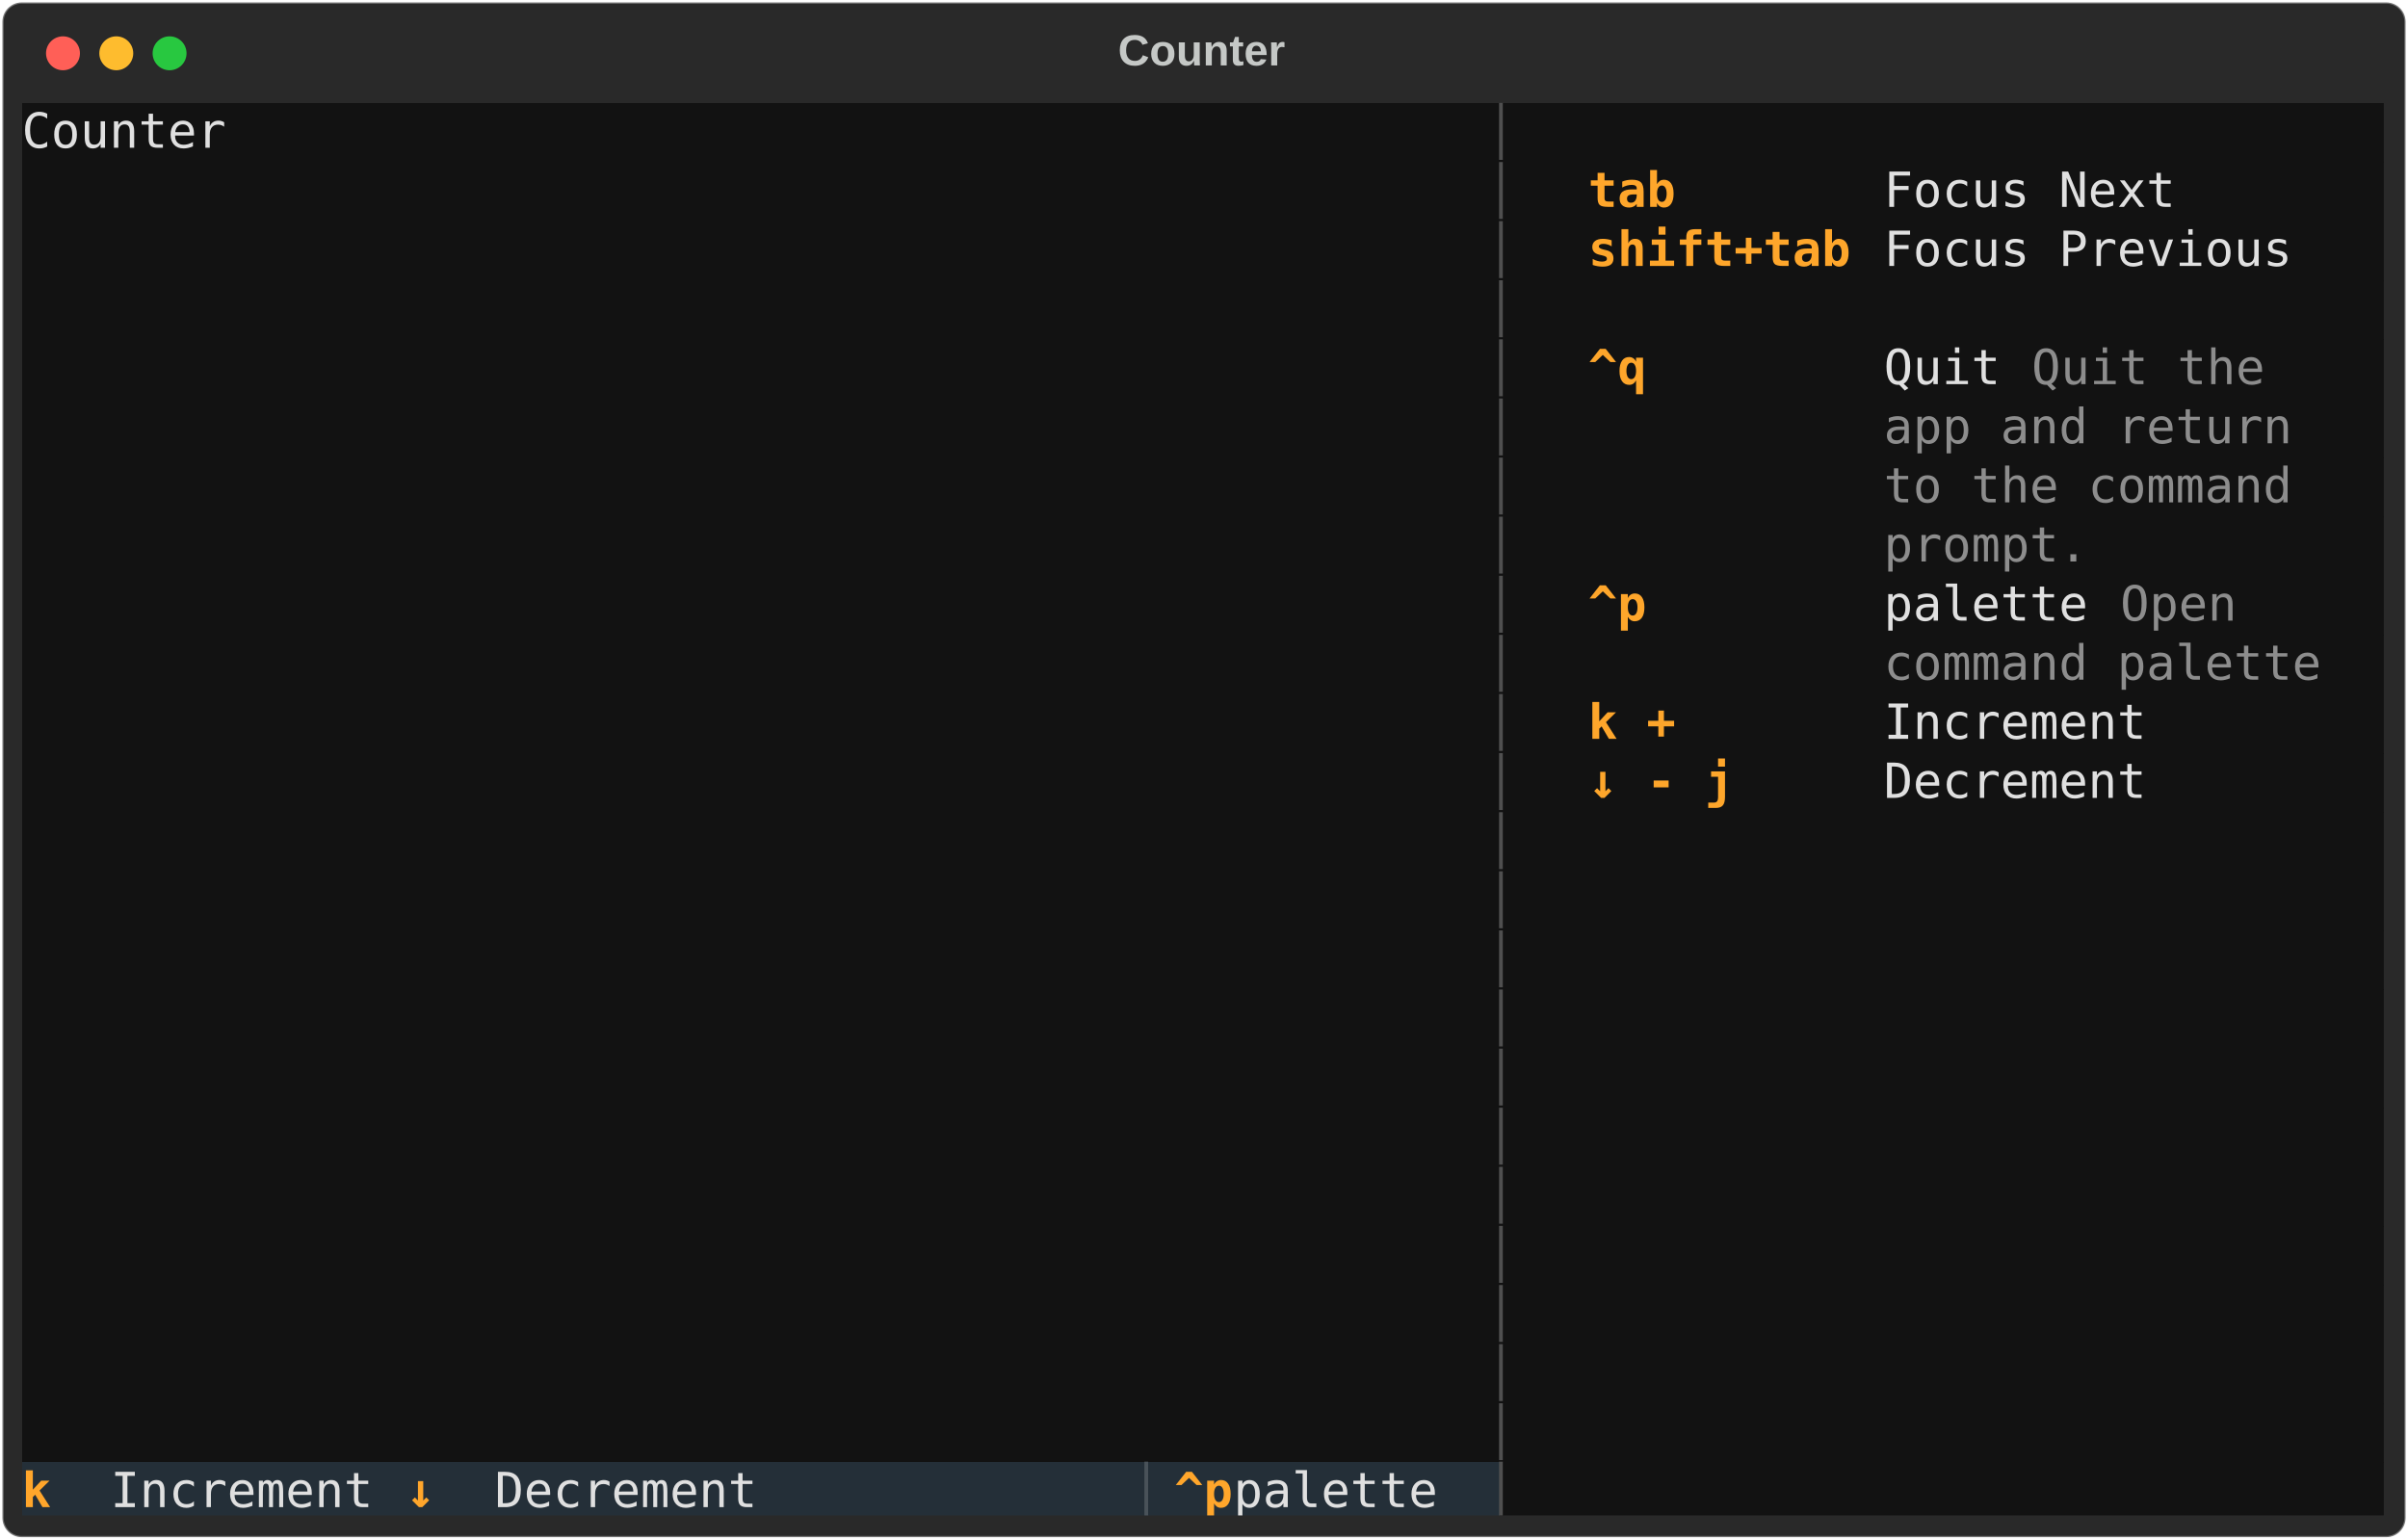
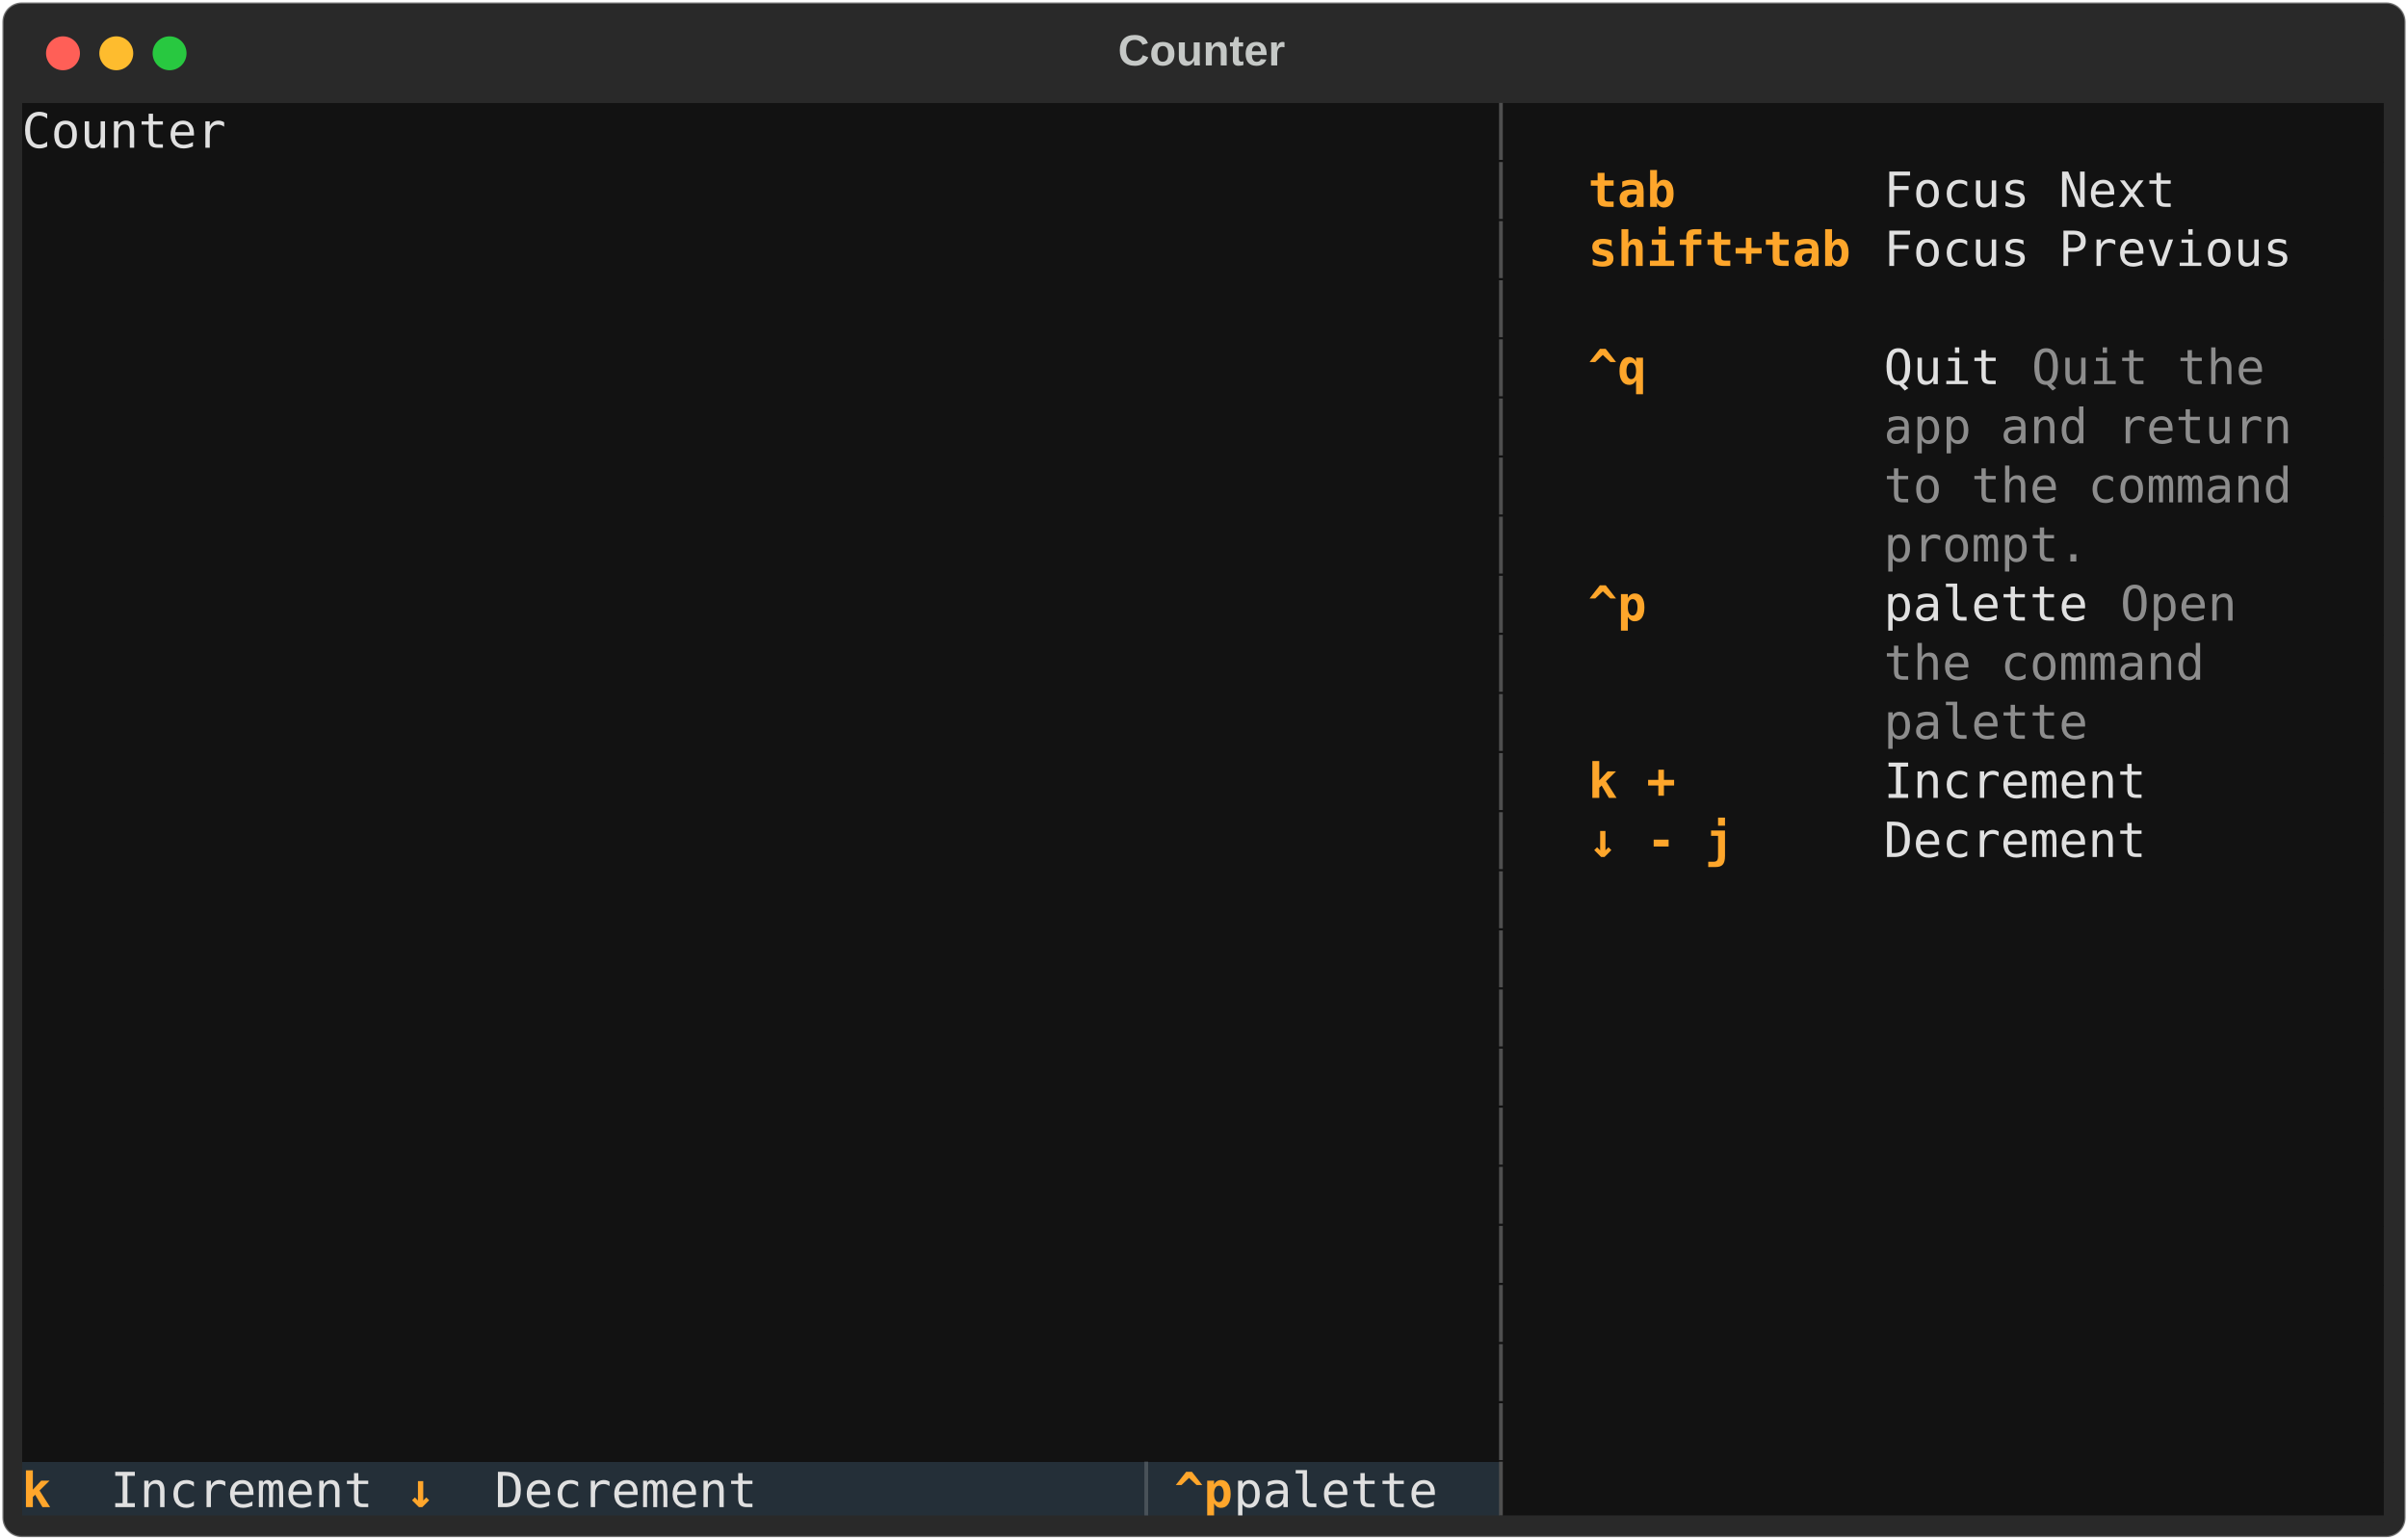
<svg xmlns="http://www.w3.org/2000/svg" class="rich-terminal" viewBox="0 0 994 635.6">
  <style>

    @font-face {
        font-family: "Fira Code";
        src: local("FiraCode-Regular"),
                url("https://cdnjs.cloudflare.com/ajax/libs/firacode/6.2.0/woff2/FiraCode-Regular.woff2") format("woff2"),
                url("https://cdnjs.cloudflare.com/ajax/libs/firacode/6.2.0/woff/FiraCode-Regular.woff") format("woff");
        font-style: normal;
        font-weight: 400;
    }
    @font-face {
        font-family: "Fira Code";
        src: local("FiraCode-Bold"),
                url("https://cdnjs.cloudflare.com/ajax/libs/firacode/6.2.0/woff2/FiraCode-Bold.woff2") format("woff2"),
                url("https://cdnjs.cloudflare.com/ajax/libs/firacode/6.2.0/woff/FiraCode-Bold.woff") format("woff");
        font-style: bold;
        font-weight: 700;
    }

-     .terminal-3686474457-matrix {
+     .terminal-3208694071-matrix {
        font-family: Fira Code, monospace;
        font-size: 20px;
        line-height: 24.4px;
        font-variant-east-asian: full-width;
    }

-     .terminal-3686474457-title {
+     .terminal-3208694071-title {
        font-size: 18px;
        font-weight: bold;
        font-family: arial;
    }

-     .terminal-3686474457-r1 { fill: #e0e0e0 }
- .terminal-3686474457-r2 { fill: #4f4f4f }
- .terminal-3686474457-r3 { fill: #c5c8c6 }
- .terminal-3686474457-r4 { fill: #121212 }
- .terminal-3686474457-r5 { fill: #fea62b;font-weight: bold }
- .terminal-3686474457-r6 { fill: #8d8d8d }
- .terminal-3686474457-r7 { fill: #ffa62b;font-weight: bold }
- .terminal-3686474457-r8 { fill: #495259 }
+     .terminal-3208694071-r1 { fill: #e0e0e0 }
+ .terminal-3208694071-r2 { fill: #4f4f4f }
+ .terminal-3208694071-r3 { fill: #c5c8c6 }
+ .terminal-3208694071-r4 { fill: #121212 }
+ .terminal-3208694071-r5 { fill: #fea62b;font-weight: bold }
+ .terminal-3208694071-r6 { fill: #8d8d8d }
+ .terminal-3208694071-r7 { fill: #ffa62b;font-weight: bold }
+ .terminal-3208694071-r8 { fill: #495259 }
    </style>
  <defs>
-     <clipPath id="terminal-3686474457-clip-terminal">
+     <clipPath id="terminal-3208694071-clip-terminal">
      <rect x="0" y="0" width="975.0" height="584.6" />
    </clipPath>
-     <clipPath id="terminal-3686474457-line-0">
+     <clipPath id="terminal-3208694071-line-0">
      <rect x="0" y="1.5" width="976" height="24.65" />
    </clipPath>
-     <clipPath id="terminal-3686474457-line-1">
+     <clipPath id="terminal-3208694071-line-1">
      <rect x="0" y="25.9" width="976" height="24.65" />
    </clipPath>
-     <clipPath id="terminal-3686474457-line-2">
+     <clipPath id="terminal-3208694071-line-2">
      <rect x="0" y="50.3" width="976" height="24.65" />
    </clipPath>
-     <clipPath id="terminal-3686474457-line-3">
+     <clipPath id="terminal-3208694071-line-3">
      <rect x="0" y="74.7" width="976" height="24.65" />
    </clipPath>
-     <clipPath id="terminal-3686474457-line-4">
+     <clipPath id="terminal-3208694071-line-4">
      <rect x="0" y="99.1" width="976" height="24.65" />
    </clipPath>
-     <clipPath id="terminal-3686474457-line-5">
+     <clipPath id="terminal-3208694071-line-5">
      <rect x="0" y="123.5" width="976" height="24.65" />
    </clipPath>
-     <clipPath id="terminal-3686474457-line-6">
+     <clipPath id="terminal-3208694071-line-6">
      <rect x="0" y="147.9" width="976" height="24.65" />
    </clipPath>
-     <clipPath id="terminal-3686474457-line-7">
+     <clipPath id="terminal-3208694071-line-7">
      <rect x="0" y="172.3" width="976" height="24.65" />
    </clipPath>
-     <clipPath id="terminal-3686474457-line-8">
+     <clipPath id="terminal-3208694071-line-8">
      <rect x="0" y="196.7" width="976" height="24.65" />
    </clipPath>
-     <clipPath id="terminal-3686474457-line-9">
+     <clipPath id="terminal-3208694071-line-9">
      <rect x="0" y="221.1" width="976" height="24.65" />
    </clipPath>
-     <clipPath id="terminal-3686474457-line-10">
+     <clipPath id="terminal-3208694071-line-10">
      <rect x="0" y="245.5" width="976" height="24.65" />
    </clipPath>
-     <clipPath id="terminal-3686474457-line-11">
+     <clipPath id="terminal-3208694071-line-11">
      <rect x="0" y="269.9" width="976" height="24.65" />
    </clipPath>
-     <clipPath id="terminal-3686474457-line-12">
+     <clipPath id="terminal-3208694071-line-12">
      <rect x="0" y="294.3" width="976" height="24.65" />
    </clipPath>
-     <clipPath id="terminal-3686474457-line-13">
+     <clipPath id="terminal-3208694071-line-13">
      <rect x="0" y="318.7" width="976" height="24.65" />
    </clipPath>
-     <clipPath id="terminal-3686474457-line-14">
+     <clipPath id="terminal-3208694071-line-14">
      <rect x="0" y="343.1" width="976" height="24.65" />
    </clipPath>
-     <clipPath id="terminal-3686474457-line-15">
+     <clipPath id="terminal-3208694071-line-15">
      <rect x="0" y="367.5" width="976" height="24.65" />
    </clipPath>
-     <clipPath id="terminal-3686474457-line-16">
+     <clipPath id="terminal-3208694071-line-16">
      <rect x="0" y="391.9" width="976" height="24.65" />
    </clipPath>
-     <clipPath id="terminal-3686474457-line-17">
+     <clipPath id="terminal-3208694071-line-17">
      <rect x="0" y="416.3" width="976" height="24.65" />
    </clipPath>
-     <clipPath id="terminal-3686474457-line-18">
+     <clipPath id="terminal-3208694071-line-18">
      <rect x="0" y="440.7" width="976" height="24.65" />
    </clipPath>
-     <clipPath id="terminal-3686474457-line-19">
+     <clipPath id="terminal-3208694071-line-19">
      <rect x="0" y="465.1" width="976" height="24.65" />
    </clipPath>
-     <clipPath id="terminal-3686474457-line-20">
+     <clipPath id="terminal-3208694071-line-20">
      <rect x="0" y="489.5" width="976" height="24.65" />
    </clipPath>
-     <clipPath id="terminal-3686474457-line-21">
+     <clipPath id="terminal-3208694071-line-21">
      <rect x="0" y="513.9" width="976" height="24.65" />
    </clipPath>
-     <clipPath id="terminal-3686474457-line-22">
+     <clipPath id="terminal-3208694071-line-22">
      <rect x="0" y="538.3" width="976" height="24.65" />
    </clipPath>
  </defs>
  <rect fill="#292929" stroke="rgba(255,255,255,0.35)" stroke-width="1" x="1" y="1" width="992" height="633.6" rx="8" />
-   <text class="terminal-3686474457-title" fill="#c5c8c6" text-anchor="middle" x="496" y="27">Counter</text>
+   <text class="terminal-3208694071-title" fill="#c5c8c6" text-anchor="middle" x="496" y="27">Counter</text>
  <g transform="translate(26,22)">
    <circle cx="0" cy="0" r="7" fill="#ff5f57" />
    <circle cx="22" cy="0" r="7" fill="#febc2e" />
    <circle cx="44" cy="0" r="7" fill="#28c840" />
  </g>
-   <g transform="translate(9, 41)" clip-path="url(#terminal-3686474457-clip-terminal)">
+   <g transform="translate(9, 41)" clip-path="url(#terminal-3208694071-clip-terminal)">
    <rect fill="#121212" x="0" y="1.5" width="610" height="24.65" shape-rendering="crispEdges" />
    <rect fill="#121212" x="610" y="1.5" width="12.2" height="24.65" shape-rendering="crispEdges" />
    <rect fill="#121212" x="622.2" y="1.5" width="12.2" height="24.65" shape-rendering="crispEdges" />
    <rect fill="#121212" x="634.4" y="1.5" width="329.4" height="24.65" shape-rendering="crispEdges" />
    <rect fill="#121212" x="963.8" y="1.5" width="12.2" height="24.65" shape-rendering="crispEdges" />
    <rect fill="#121212" x="0" y="25.9" width="610" height="24.65" shape-rendering="crispEdges" />
    <rect fill="#121212" x="610" y="25.9" width="12.2" height="24.65" shape-rendering="crispEdges" />
    <rect fill="#121212" x="622.2" y="25.9" width="12.2" height="24.65" shape-rendering="crispEdges" />
    <rect fill="#121212" x="634.4" y="25.9" width="12.2" height="24.65" shape-rendering="crispEdges" />
    <rect fill="#121212" x="646.6" y="25.9" width="109.8" height="24.65" shape-rendering="crispEdges" />
    <rect fill="#121212" x="756.4" y="25.9" width="12.2" height="24.65" shape-rendering="crispEdges" />
    <rect fill="#121212" x="768.6" y="25.9" width="183" height="24.65" shape-rendering="crispEdges" />
    <rect fill="#121212" x="951.6" y="25.9" width="12.2" height="24.65" shape-rendering="crispEdges" />
    <rect fill="#121212" x="963.8" y="25.9" width="12.2" height="24.65" shape-rendering="crispEdges" />
    <rect fill="#121212" x="0" y="50.3" width="610" height="24.65" shape-rendering="crispEdges" />
    <rect fill="#121212" x="610" y="50.3" width="12.2" height="24.65" shape-rendering="crispEdges" />
    <rect fill="#121212" x="622.2" y="50.3" width="12.2" height="24.65" shape-rendering="crispEdges" />
    <rect fill="#121212" x="634.4" y="50.3" width="12.2" height="24.65" shape-rendering="crispEdges" />
    <rect fill="#121212" x="646.6" y="50.3" width="109.8" height="24.65" shape-rendering="crispEdges" />
    <rect fill="#121212" x="756.4" y="50.3" width="12.2" height="24.65" shape-rendering="crispEdges" />
    <rect fill="#121212" x="768.6" y="50.3" width="183" height="24.65" shape-rendering="crispEdges" />
    <rect fill="#121212" x="951.6" y="50.3" width="12.2" height="24.65" shape-rendering="crispEdges" />
    <rect fill="#121212" x="963.8" y="50.3" width="12.2" height="24.65" shape-rendering="crispEdges" />
    <rect fill="#121212" x="0" y="74.7" width="610" height="24.65" shape-rendering="crispEdges" />
    <rect fill="#121212" x="610" y="74.7" width="12.2" height="24.65" shape-rendering="crispEdges" />
    <rect fill="#121212" x="622.2" y="74.7" width="12.2" height="24.65" shape-rendering="crispEdges" />
    <rect fill="#121212" x="634.4" y="74.7" width="329.4" height="24.65" shape-rendering="crispEdges" />
    <rect fill="#121212" x="963.8" y="74.7" width="12.2" height="24.65" shape-rendering="crispEdges" />
    <rect fill="#121212" x="0" y="99.1" width="610" height="24.65" shape-rendering="crispEdges" />
    <rect fill="#121212" x="610" y="99.1" width="12.2" height="24.65" shape-rendering="crispEdges" />
    <rect fill="#121212" x="622.2" y="99.1" width="12.2" height="24.65" shape-rendering="crispEdges" />
    <rect fill="#121212" x="634.4" y="99.1" width="12.2" height="24.65" shape-rendering="crispEdges" />
    <rect fill="#121212" x="646.6" y="99.1" width="109.8" height="24.65" shape-rendering="crispEdges" />
    <rect fill="#121212" x="756.4" y="99.1" width="12.2" height="24.65" shape-rendering="crispEdges" />
    <rect fill="#121212" x="768.6" y="99.1" width="61" height="24.65" shape-rendering="crispEdges" />
    <rect fill="#121212" x="829.6" y="99.1" width="109.8" height="24.65" shape-rendering="crispEdges" />
    <rect fill="#121212" x="939.4" y="99.1" width="12.2" height="24.65" shape-rendering="crispEdges" />
    <rect fill="#121212" x="951.6" y="99.1" width="12.2" height="24.65" shape-rendering="crispEdges" />
    <rect fill="#121212" x="963.8" y="99.1" width="12.2" height="24.65" shape-rendering="crispEdges" />
    <rect fill="#121212" x="0" y="123.5" width="610" height="24.65" shape-rendering="crispEdges" />
    <rect fill="#121212" x="610" y="123.5" width="12.2" height="24.65" shape-rendering="crispEdges" />
    <rect fill="#121212" x="622.2" y="123.5" width="12.2" height="24.65" shape-rendering="crispEdges" />
    <rect fill="#121212" x="634.4" y="123.5" width="12.2" height="24.65" shape-rendering="crispEdges" />
    <rect fill="#121212" x="646.6" y="123.5" width="109.8" height="24.65" shape-rendering="crispEdges" />
    <rect fill="#121212" x="756.4" y="123.5" width="12.2" height="24.65" shape-rendering="crispEdges" />
    <rect fill="#121212" x="768.6" y="123.5" width="183" height="24.65" shape-rendering="crispEdges" />
    <rect fill="#121212" x="951.6" y="123.5" width="12.2" height="24.65" shape-rendering="crispEdges" />
    <rect fill="#121212" x="963.8" y="123.5" width="12.2" height="24.65" shape-rendering="crispEdges" />
    <rect fill="#121212" x="0" y="147.9" width="610" height="24.65" shape-rendering="crispEdges" />
    <rect fill="#121212" x="610" y="147.9" width="12.2" height="24.65" shape-rendering="crispEdges" />
    <rect fill="#121212" x="622.2" y="147.9" width="12.2" height="24.65" shape-rendering="crispEdges" />
    <rect fill="#121212" x="634.4" y="147.9" width="12.2" height="24.65" shape-rendering="crispEdges" />
    <rect fill="#121212" x="646.6" y="147.9" width="109.8" height="24.65" shape-rendering="crispEdges" />
    <rect fill="#121212" x="756.4" y="147.9" width="12.2" height="24.65" shape-rendering="crispEdges" />
    <rect fill="#121212" x="768.6" y="147.9" width="183" height="24.65" shape-rendering="crispEdges" />
    <rect fill="#121212" x="951.6" y="147.9" width="12.2" height="24.65" shape-rendering="crispEdges" />
    <rect fill="#121212" x="963.8" y="147.9" width="12.2" height="24.65" shape-rendering="crispEdges" />
    <rect fill="#121212" x="0" y="172.3" width="610" height="24.65" shape-rendering="crispEdges" />
    <rect fill="#121212" x="610" y="172.3" width="12.2" height="24.65" shape-rendering="crispEdges" />
    <rect fill="#121212" x="622.2" y="172.3" width="12.2" height="24.65" shape-rendering="crispEdges" />
    <rect fill="#121212" x="634.4" y="172.3" width="12.2" height="24.65" shape-rendering="crispEdges" />
    <rect fill="#121212" x="646.6" y="172.3" width="109.8" height="24.65" shape-rendering="crispEdges" />
    <rect fill="#121212" x="756.4" y="172.3" width="12.2" height="24.65" shape-rendering="crispEdges" />
    <rect fill="#121212" x="768.6" y="172.3" width="85.4" height="24.65" shape-rendering="crispEdges" />
    <rect fill="#121212" x="854" y="172.3" width="97.6" height="24.65" shape-rendering="crispEdges" />
    <rect fill="#121212" x="951.6" y="172.3" width="12.2" height="24.65" shape-rendering="crispEdges" />
    <rect fill="#121212" x="963.8" y="172.3" width="12.2" height="24.65" shape-rendering="crispEdges" />
    <rect fill="#121212" x="0" y="196.7" width="610" height="24.65" shape-rendering="crispEdges" />
    <rect fill="#121212" x="610" y="196.7" width="12.2" height="24.65" shape-rendering="crispEdges" />
    <rect fill="#121212" x="622.2" y="196.7" width="12.2" height="24.65" shape-rendering="crispEdges" />
    <rect fill="#121212" x="634.4" y="196.7" width="12.2" height="24.65" shape-rendering="crispEdges" />
    <rect fill="#121212" x="646.6" y="196.7" width="109.8" height="24.65" shape-rendering="crispEdges" />
    <rect fill="#121212" x="756.4" y="196.7" width="12.2" height="24.65" shape-rendering="crispEdges" />
    <rect fill="#121212" x="768.6" y="196.7" width="97.6" height="24.65" shape-rendering="crispEdges" />
    <rect fill="#121212" x="866.2" y="196.7" width="61" height="24.65" shape-rendering="crispEdges" />
    <rect fill="#121212" x="927.2" y="196.7" width="24.4" height="24.65" shape-rendering="crispEdges" />
    <rect fill="#121212" x="951.6" y="196.7" width="12.2" height="24.65" shape-rendering="crispEdges" />
    <rect fill="#121212" x="963.8" y="196.7" width="12.2" height="24.65" shape-rendering="crispEdges" />
    <rect fill="#121212" x="0" y="221.1" width="610" height="24.65" shape-rendering="crispEdges" />
    <rect fill="#121212" x="610" y="221.1" width="12.2" height="24.65" shape-rendering="crispEdges" />
    <rect fill="#121212" x="622.2" y="221.1" width="12.2" height="24.65" shape-rendering="crispEdges" />
    <rect fill="#121212" x="634.4" y="221.1" width="12.2" height="24.65" shape-rendering="crispEdges" />
    <rect fill="#121212" x="646.6" y="221.1" width="109.8" height="24.65" shape-rendering="crispEdges" />
    <rect fill="#121212" x="756.4" y="221.1" width="12.2" height="24.65" shape-rendering="crispEdges" />
-     <rect fill="#121212" x="768.6" y="221.1" width="183" height="24.65" shape-rendering="crispEdges" />
+     <rect fill="#121212" x="768.6" y="221.1" width="146.4" height="24.65" shape-rendering="crispEdges" />
+     <rect fill="#121212" x="915" y="221.1" width="36.6" height="24.65" shape-rendering="crispEdges" />
    <rect fill="#121212" x="951.6" y="221.1" width="12.2" height="24.65" shape-rendering="crispEdges" />
    <rect fill="#121212" x="963.8" y="221.1" width="12.2" height="24.65" shape-rendering="crispEdges" />
    <rect fill="#121212" x="0" y="245.5" width="610" height="24.65" shape-rendering="crispEdges" />
    <rect fill="#121212" x="610" y="245.5" width="12.2" height="24.65" shape-rendering="crispEdges" />
    <rect fill="#121212" x="622.2" y="245.5" width="12.2" height="24.65" shape-rendering="crispEdges" />
    <rect fill="#121212" x="634.4" y="245.5" width="12.2" height="24.65" shape-rendering="crispEdges" />
    <rect fill="#121212" x="646.6" y="245.5" width="109.8" height="24.65" shape-rendering="crispEdges" />
    <rect fill="#121212" x="756.4" y="245.5" width="12.2" height="24.65" shape-rendering="crispEdges" />
-     <rect fill="#121212" x="768.6" y="245.5" width="183" height="24.65" shape-rendering="crispEdges" />
+     <rect fill="#121212" x="768.6" y="245.5" width="85.4" height="24.65" shape-rendering="crispEdges" />
+     <rect fill="#121212" x="854" y="245.5" width="97.6" height="24.65" shape-rendering="crispEdges" />
    <rect fill="#121212" x="951.6" y="245.5" width="12.2" height="24.65" shape-rendering="crispEdges" />
    <rect fill="#121212" x="963.8" y="245.5" width="12.2" height="24.65" shape-rendering="crispEdges" />
    <rect fill="#121212" x="0" y="269.9" width="610" height="24.65" shape-rendering="crispEdges" />
    <rect fill="#121212" x="610" y="269.9" width="12.2" height="24.65" shape-rendering="crispEdges" />
    <rect fill="#121212" x="622.2" y="269.9" width="12.2" height="24.65" shape-rendering="crispEdges" />
    <rect fill="#121212" x="634.4" y="269.9" width="12.2" height="24.65" shape-rendering="crispEdges" />
    <rect fill="#121212" x="646.6" y="269.9" width="109.8" height="24.65" shape-rendering="crispEdges" />
    <rect fill="#121212" x="756.4" y="269.9" width="12.2" height="24.65" shape-rendering="crispEdges" />
    <rect fill="#121212" x="768.6" y="269.9" width="183" height="24.65" shape-rendering="crispEdges" />
    <rect fill="#121212" x="951.6" y="269.9" width="12.2" height="24.65" shape-rendering="crispEdges" />
    <rect fill="#121212" x="963.8" y="269.9" width="12.2" height="24.65" shape-rendering="crispEdges" />
    <rect fill="#121212" x="0" y="294.3" width="610" height="24.65" shape-rendering="crispEdges" />
    <rect fill="#121212" x="610" y="294.3" width="12.2" height="24.65" shape-rendering="crispEdges" />
    <rect fill="#121212" x="622.2" y="294.3" width="12.2" height="24.65" shape-rendering="crispEdges" />
-     <rect fill="#121212" x="634.4" y="294.3" width="329.4" height="24.65" shape-rendering="crispEdges" />
+     <rect fill="#121212" x="634.4" y="294.3" width="12.2" height="24.65" shape-rendering="crispEdges" />
+     <rect fill="#121212" x="646.6" y="294.3" width="109.8" height="24.65" shape-rendering="crispEdges" />
+     <rect fill="#121212" x="756.4" y="294.3" width="12.2" height="24.65" shape-rendering="crispEdges" />
+     <rect fill="#121212" x="768.6" y="294.3" width="183" height="24.65" shape-rendering="crispEdges" />
+     <rect fill="#121212" x="951.6" y="294.3" width="12.2" height="24.65" shape-rendering="crispEdges" />
    <rect fill="#121212" x="963.8" y="294.3" width="12.2" height="24.65" shape-rendering="crispEdges" />
    <rect fill="#121212" x="0" y="318.7" width="610" height="24.65" shape-rendering="crispEdges" />
    <rect fill="#121212" x="610" y="318.7" width="12.2" height="24.65" shape-rendering="crispEdges" />
    <rect fill="#121212" x="622.2" y="318.7" width="12.2" height="24.65" shape-rendering="crispEdges" />
    <rect fill="#121212" x="634.4" y="318.7" width="329.4" height="24.65" shape-rendering="crispEdges" />
    <rect fill="#121212" x="963.8" y="318.7" width="12.2" height="24.65" shape-rendering="crispEdges" />
    <rect fill="#121212" x="0" y="343.1" width="610" height="24.65" shape-rendering="crispEdges" />
    <rect fill="#121212" x="610" y="343.1" width="12.2" height="24.65" shape-rendering="crispEdges" />
    <rect fill="#121212" x="622.2" y="343.1" width="12.2" height="24.65" shape-rendering="crispEdges" />
    <rect fill="#121212" x="634.4" y="343.1" width="329.4" height="24.65" shape-rendering="crispEdges" />
    <rect fill="#121212" x="963.8" y="343.1" width="12.2" height="24.65" shape-rendering="crispEdges" />
    <rect fill="#121212" x="0" y="367.5" width="610" height="24.65" shape-rendering="crispEdges" />
    <rect fill="#121212" x="610" y="367.5" width="12.2" height="24.65" shape-rendering="crispEdges" />
    <rect fill="#121212" x="622.2" y="367.5" width="12.2" height="24.65" shape-rendering="crispEdges" />
    <rect fill="#121212" x="634.4" y="367.5" width="329.4" height="24.65" shape-rendering="crispEdges" />
    <rect fill="#121212" x="963.8" y="367.5" width="12.2" height="24.65" shape-rendering="crispEdges" />
    <rect fill="#121212" x="0" y="391.9" width="610" height="24.65" shape-rendering="crispEdges" />
    <rect fill="#121212" x="610" y="391.9" width="12.2" height="24.65" shape-rendering="crispEdges" />
    <rect fill="#121212" x="622.2" y="391.9" width="12.2" height="24.65" shape-rendering="crispEdges" />
    <rect fill="#121212" x="634.4" y="391.9" width="329.4" height="24.65" shape-rendering="crispEdges" />
    <rect fill="#121212" x="963.8" y="391.9" width="12.2" height="24.65" shape-rendering="crispEdges" />
    <rect fill="#121212" x="0" y="416.3" width="610" height="24.65" shape-rendering="crispEdges" />
    <rect fill="#121212" x="610" y="416.3" width="12.2" height="24.65" shape-rendering="crispEdges" />
    <rect fill="#121212" x="622.2" y="416.3" width="12.2" height="24.65" shape-rendering="crispEdges" />
    <rect fill="#121212" x="634.4" y="416.3" width="329.4" height="24.65" shape-rendering="crispEdges" />
    <rect fill="#121212" x="963.8" y="416.3" width="12.2" height="24.65" shape-rendering="crispEdges" />
    <rect fill="#121212" x="0" y="440.7" width="610" height="24.65" shape-rendering="crispEdges" />
    <rect fill="#121212" x="610" y="440.7" width="12.2" height="24.65" shape-rendering="crispEdges" />
    <rect fill="#121212" x="622.2" y="440.7" width="12.2" height="24.65" shape-rendering="crispEdges" />
    <rect fill="#121212" x="634.4" y="440.7" width="329.4" height="24.65" shape-rendering="crispEdges" />
    <rect fill="#121212" x="963.8" y="440.7" width="12.2" height="24.65" shape-rendering="crispEdges" />
    <rect fill="#121212" x="0" y="465.1" width="610" height="24.65" shape-rendering="crispEdges" />
    <rect fill="#121212" x="610" y="465.1" width="12.2" height="24.65" shape-rendering="crispEdges" />
    <rect fill="#121212" x="622.2" y="465.1" width="12.2" height="24.65" shape-rendering="crispEdges" />
    <rect fill="#121212" x="634.4" y="465.1" width="329.4" height="24.65" shape-rendering="crispEdges" />
    <rect fill="#121212" x="963.8" y="465.1" width="12.2" height="24.65" shape-rendering="crispEdges" />
    <rect fill="#121212" x="0" y="489.5" width="610" height="24.65" shape-rendering="crispEdges" />
    <rect fill="#121212" x="610" y="489.5" width="12.2" height="24.65" shape-rendering="crispEdges" />
    <rect fill="#121212" x="622.2" y="489.5" width="12.2" height="24.65" shape-rendering="crispEdges" />
    <rect fill="#121212" x="634.4" y="489.5" width="329.4" height="24.65" shape-rendering="crispEdges" />
    <rect fill="#121212" x="963.8" y="489.5" width="12.2" height="24.65" shape-rendering="crispEdges" />
    <rect fill="#121212" x="0" y="513.9" width="610" height="24.65" shape-rendering="crispEdges" />
    <rect fill="#121212" x="610" y="513.9" width="12.2" height="24.65" shape-rendering="crispEdges" />
    <rect fill="#121212" x="622.2" y="513.9" width="12.2" height="24.65" shape-rendering="crispEdges" />
    <rect fill="#121212" x="634.4" y="513.9" width="329.4" height="24.65" shape-rendering="crispEdges" />
    <rect fill="#121212" x="963.8" y="513.9" width="12.2" height="24.65" shape-rendering="crispEdges" />
    <rect fill="#121212" x="0" y="538.3" width="610" height="24.65" shape-rendering="crispEdges" />
    <rect fill="#121212" x="610" y="538.3" width="12.2" height="24.65" shape-rendering="crispEdges" />
    <rect fill="#121212" x="622.2" y="538.3" width="12.2" height="24.65" shape-rendering="crispEdges" />
    <rect fill="#121212" x="634.4" y="538.3" width="329.4" height="24.65" shape-rendering="crispEdges" />
    <rect fill="#121212" x="963.8" y="538.3" width="12.2" height="24.65" shape-rendering="crispEdges" />
    <rect fill="#242f38" x="0" y="562.7" width="36.6" height="24.65" shape-rendering="crispEdges" />
    <rect fill="#242f38" x="36.6" y="562.7" width="122" height="24.65" shape-rendering="crispEdges" />
    <rect fill="#242f38" x="158.6" y="562.7" width="36.6" height="24.65" shape-rendering="crispEdges" />
    <rect fill="#242f38" x="195.2" y="562.7" width="268.4" height="24.65" shape-rendering="crispEdges" />
    <rect fill="#242f38" x="463.6" y="562.7" width="12.2" height="24.65" shape-rendering="crispEdges" />
    <rect fill="#242f38" x="475.8" y="562.7" width="24.4" height="24.65" shape-rendering="crispEdges" />
    <rect fill="#242f38" x="500.2" y="562.7" width="97.6" height="24.65" shape-rendering="crispEdges" />
    <rect fill="#242f38" x="597.8" y="562.7" width="12.2" height="24.65" shape-rendering="crispEdges" />
    <rect fill="#121212" x="610" y="562.7" width="12.2" height="24.65" shape-rendering="crispEdges" />
    <rect fill="#121212" x="622.2" y="562.7" width="12.2" height="24.65" shape-rendering="crispEdges" />
    <rect fill="#121212" x="634.4" y="562.7" width="329.4" height="24.65" shape-rendering="crispEdges" />
    <rect fill="#121212" x="963.8" y="562.7" width="12.2" height="24.65" shape-rendering="crispEdges" />
-     <g class="terminal-3686474457-matrix">
-       <text class="terminal-3686474457-r1" x="0" y="20" textLength="610" clip-path="url(#terminal-3686474457-line-0)">Counter                                           </text>
-       <text class="terminal-3686474457-r2" x="610" y="20" textLength="12.2" clip-path="url(#terminal-3686474457-line-0)">▏</text>
-       <text class="terminal-3686474457-r3" x="976" y="20" textLength="12.2" clip-path="url(#terminal-3686474457-line-0)">
- </text>
-       <text class="terminal-3686474457-r2" x="610" y="44.4" textLength="12.2" clip-path="url(#terminal-3686474457-line-1)">▏</text>
-       <text class="terminal-3686474457-r5" x="646.6" y="44.4" textLength="109.8" clip-path="url(#terminal-3686474457-line-1)">      tab</text>
-       <text class="terminal-3686474457-r1" x="768.6" y="44.4" textLength="183" clip-path="url(#terminal-3686474457-line-1)">Focus Next     </text>
-       <text class="terminal-3686474457-r3" x="976" y="44.4" textLength="12.2" clip-path="url(#terminal-3686474457-line-1)">
- </text>
-       <text class="terminal-3686474457-r2" x="610" y="68.8" textLength="12.2" clip-path="url(#terminal-3686474457-line-2)">▏</text>
-       <text class="terminal-3686474457-r5" x="646.6" y="68.8" textLength="109.8" clip-path="url(#terminal-3686474457-line-2)">shift+tab</text>
-       <text class="terminal-3686474457-r1" x="768.6" y="68.8" textLength="183" clip-path="url(#terminal-3686474457-line-2)">Focus Previous </text>
-       <text class="terminal-3686474457-r3" x="976" y="68.8" textLength="12.2" clip-path="url(#terminal-3686474457-line-2)">
- </text>
-       <text class="terminal-3686474457-r2" x="610" y="93.2" textLength="12.2" clip-path="url(#terminal-3686474457-line-3)">▏</text>
-       <text class="terminal-3686474457-r3" x="976" y="93.2" textLength="12.2" clip-path="url(#terminal-3686474457-line-3)">
- </text>
-       <text class="terminal-3686474457-r2" x="610" y="117.6" textLength="12.2" clip-path="url(#terminal-3686474457-line-4)">▏</text>
-       <text class="terminal-3686474457-r5" x="646.6" y="117.6" textLength="109.8" clip-path="url(#terminal-3686474457-line-4)">       ^q</text>
-       <text class="terminal-3686474457-r1" x="768.6" y="117.6" textLength="61" clip-path="url(#terminal-3686474457-line-4)">Quit </text>
-       <text class="terminal-3686474457-r6" x="829.6" y="117.6" textLength="109.8" clip-path="url(#terminal-3686474457-line-4)">Quit the </text>
-       <text class="terminal-3686474457-r3" x="976" y="117.6" textLength="12.2" clip-path="url(#terminal-3686474457-line-4)">
- </text>
-       <text class="terminal-3686474457-r2" x="610" y="142" textLength="12.2" clip-path="url(#terminal-3686474457-line-5)">▏</text>
-       <text class="terminal-3686474457-r6" x="768.6" y="142" textLength="183" clip-path="url(#terminal-3686474457-line-5)">app and return </text>
-       <text class="terminal-3686474457-r3" x="976" y="142" textLength="12.2" clip-path="url(#terminal-3686474457-line-5)">
- </text>
-       <text class="terminal-3686474457-r2" x="610" y="166.4" textLength="12.2" clip-path="url(#terminal-3686474457-line-6)">▏</text>
-       <text class="terminal-3686474457-r6" x="768.6" y="166.4" textLength="183" clip-path="url(#terminal-3686474457-line-6)">to the command </text>
-       <text class="terminal-3686474457-r3" x="976" y="166.4" textLength="12.2" clip-path="url(#terminal-3686474457-line-6)">
- </text>
-       <text class="terminal-3686474457-r2" x="610" y="190.8" textLength="12.2" clip-path="url(#terminal-3686474457-line-7)">▏</text>
-       <text class="terminal-3686474457-r6" x="768.6" y="190.8" textLength="85.4" clip-path="url(#terminal-3686474457-line-7)">prompt.</text>
-       <text class="terminal-3686474457-r3" x="976" y="190.8" textLength="12.2" clip-path="url(#terminal-3686474457-line-7)">
- </text>
-       <text class="terminal-3686474457-r2" x="610" y="215.2" textLength="12.2" clip-path="url(#terminal-3686474457-line-8)">▏</text>
-       <text class="terminal-3686474457-r5" x="646.6" y="215.2" textLength="109.8" clip-path="url(#terminal-3686474457-line-8)">       ^p</text>
-       <text class="terminal-3686474457-r1" x="768.6" y="215.2" textLength="97.6" clip-path="url(#terminal-3686474457-line-8)">palette </text>
-       <text class="terminal-3686474457-r6" x="866.2" y="215.2" textLength="61" clip-path="url(#terminal-3686474457-line-8)">Open </text>
-       <text class="terminal-3686474457-r3" x="976" y="215.2" textLength="12.2" clip-path="url(#terminal-3686474457-line-8)">
- </text>
-       <text class="terminal-3686474457-r2" x="610" y="239.6" textLength="12.2" clip-path="url(#terminal-3686474457-line-9)">▏</text>
-       <text class="terminal-3686474457-r6" x="768.6" y="239.6" textLength="183" clip-path="url(#terminal-3686474457-line-9)">command palette</text>
-       <text class="terminal-3686474457-r3" x="976" y="239.6" textLength="12.2" clip-path="url(#terminal-3686474457-line-9)">
- </text>
-       <text class="terminal-3686474457-r2" x="610" y="264" textLength="12.2" clip-path="url(#terminal-3686474457-line-10)">▏</text>
-       <text class="terminal-3686474457-r5" x="646.6" y="264" textLength="109.8" clip-path="url(#terminal-3686474457-line-10)">      k +</text>
-       <text class="terminal-3686474457-r1" x="768.6" y="264" textLength="183" clip-path="url(#terminal-3686474457-line-10)">Increment      </text>
-       <text class="terminal-3686474457-r3" x="976" y="264" textLength="12.2" clip-path="url(#terminal-3686474457-line-10)">
- </text>
-       <text class="terminal-3686474457-r2" x="610" y="288.4" textLength="12.2" clip-path="url(#terminal-3686474457-line-11)">▏</text>
-       <text class="terminal-3686474457-r5" x="646.6" y="288.4" textLength="109.8" clip-path="url(#terminal-3686474457-line-11)">    ↓ - j</text>
-       <text class="terminal-3686474457-r1" x="768.6" y="288.4" textLength="183" clip-path="url(#terminal-3686474457-line-11)">Decrement      </text>
-       <text class="terminal-3686474457-r3" x="976" y="288.4" textLength="12.2" clip-path="url(#terminal-3686474457-line-11)">
- </text>
-       <text class="terminal-3686474457-r2" x="610" y="312.8" textLength="12.2" clip-path="url(#terminal-3686474457-line-12)">▏</text>
-       <text class="terminal-3686474457-r3" x="976" y="312.8" textLength="12.2" clip-path="url(#terminal-3686474457-line-12)">
- </text>
-       <text class="terminal-3686474457-r2" x="610" y="337.2" textLength="12.2" clip-path="url(#terminal-3686474457-line-13)">▏</text>
-       <text class="terminal-3686474457-r3" x="976" y="337.2" textLength="12.2" clip-path="url(#terminal-3686474457-line-13)">
- </text>
-       <text class="terminal-3686474457-r2" x="610" y="361.6" textLength="12.2" clip-path="url(#terminal-3686474457-line-14)">▏</text>
-       <text class="terminal-3686474457-r3" x="976" y="361.6" textLength="12.2" clip-path="url(#terminal-3686474457-line-14)">
- </text>
-       <text class="terminal-3686474457-r2" x="610" y="386" textLength="12.2" clip-path="url(#terminal-3686474457-line-15)">▏</text>
-       <text class="terminal-3686474457-r3" x="976" y="386" textLength="12.2" clip-path="url(#terminal-3686474457-line-15)">
- </text>
-       <text class="terminal-3686474457-r2" x="610" y="410.4" textLength="12.2" clip-path="url(#terminal-3686474457-line-16)">▏</text>
-       <text class="terminal-3686474457-r3" x="976" y="410.4" textLength="12.2" clip-path="url(#terminal-3686474457-line-16)">
- </text>
-       <text class="terminal-3686474457-r2" x="610" y="434.8" textLength="12.2" clip-path="url(#terminal-3686474457-line-17)">▏</text>
-       <text class="terminal-3686474457-r3" x="976" y="434.8" textLength="12.2" clip-path="url(#terminal-3686474457-line-17)">
- </text>
-       <text class="terminal-3686474457-r2" x="610" y="459.2" textLength="12.2" clip-path="url(#terminal-3686474457-line-18)">▏</text>
-       <text class="terminal-3686474457-r3" x="976" y="459.2" textLength="12.2" clip-path="url(#terminal-3686474457-line-18)">
- </text>
-       <text class="terminal-3686474457-r2" x="610" y="483.6" textLength="12.2" clip-path="url(#terminal-3686474457-line-19)">▏</text>
-       <text class="terminal-3686474457-r3" x="976" y="483.6" textLength="12.2" clip-path="url(#terminal-3686474457-line-19)">
- </text>
-       <text class="terminal-3686474457-r2" x="610" y="508" textLength="12.2" clip-path="url(#terminal-3686474457-line-20)">▏</text>
-       <text class="terminal-3686474457-r3" x="976" y="508" textLength="12.2" clip-path="url(#terminal-3686474457-line-20)">
- </text>
-       <text class="terminal-3686474457-r2" x="610" y="532.4" textLength="12.2" clip-path="url(#terminal-3686474457-line-21)">▏</text>
-       <text class="terminal-3686474457-r3" x="976" y="532.4" textLength="12.2" clip-path="url(#terminal-3686474457-line-21)">
- </text>
-       <text class="terminal-3686474457-r2" x="610" y="556.8" textLength="12.2" clip-path="url(#terminal-3686474457-line-22)">▏</text>
-       <text class="terminal-3686474457-r3" x="976" y="556.8" textLength="12.2" clip-path="url(#terminal-3686474457-line-22)">
- </text>
-       <text class="terminal-3686474457-r7" x="0" y="581.2" textLength="36.6" clip-path="url(#terminal-3686474457-line-23)"> k </text>
-       <text class="terminal-3686474457-r1" x="36.6" y="581.2" textLength="122" clip-path="url(#terminal-3686474457-line-23)">Increment </text>
-       <text class="terminal-3686474457-r7" x="158.6" y="581.2" textLength="36.6" clip-path="url(#terminal-3686474457-line-23)"> ↓ </text>
-       <text class="terminal-3686474457-r1" x="195.2" y="581.2" textLength="268.4" clip-path="url(#terminal-3686474457-line-23)">Decrement             </text>
-       <text class="terminal-3686474457-r8" x="463.6" y="581.2" textLength="12.2" clip-path="url(#terminal-3686474457-line-23)">▏</text>
-       <text class="terminal-3686474457-r7" x="475.8" y="581.2" textLength="24.4" clip-path="url(#terminal-3686474457-line-23)">^p</text>
-       <text class="terminal-3686474457-r1" x="500.2" y="581.2" textLength="97.6" clip-path="url(#terminal-3686474457-line-23)"> palette</text>
-       <text class="terminal-3686474457-r2" x="610" y="581.2" textLength="12.2" clip-path="url(#terminal-3686474457-line-23)">▏</text>
+     <g class="terminal-3208694071-matrix">
+       <text class="terminal-3208694071-r1" x="0" y="20" textLength="610" clip-path="url(#terminal-3208694071-line-0)">Counter                                           </text>
+       <text class="terminal-3208694071-r2" x="610" y="20" textLength="12.2" clip-path="url(#terminal-3208694071-line-0)">▏</text>
+       <text class="terminal-3208694071-r3" x="976" y="20" textLength="12.2" clip-path="url(#terminal-3208694071-line-0)">
+ </text>
+       <text class="terminal-3208694071-r2" x="610" y="44.4" textLength="12.2" clip-path="url(#terminal-3208694071-line-1)">▏</text>
+       <text class="terminal-3208694071-r5" x="646.6" y="44.4" textLength="109.8" clip-path="url(#terminal-3208694071-line-1)">      tab</text>
+       <text class="terminal-3208694071-r1" x="768.6" y="44.4" textLength="183" clip-path="url(#terminal-3208694071-line-1)">Focus Next     </text>
+       <text class="terminal-3208694071-r3" x="976" y="44.4" textLength="12.2" clip-path="url(#terminal-3208694071-line-1)">
+ </text>
+       <text class="terminal-3208694071-r2" x="610" y="68.8" textLength="12.2" clip-path="url(#terminal-3208694071-line-2)">▏</text>
+       <text class="terminal-3208694071-r5" x="646.6" y="68.8" textLength="109.8" clip-path="url(#terminal-3208694071-line-2)">shift+tab</text>
+       <text class="terminal-3208694071-r1" x="768.6" y="68.8" textLength="183" clip-path="url(#terminal-3208694071-line-2)">Focus Previous </text>
+       <text class="terminal-3208694071-r3" x="976" y="68.8" textLength="12.2" clip-path="url(#terminal-3208694071-line-2)">
+ </text>
+       <text class="terminal-3208694071-r2" x="610" y="93.2" textLength="12.2" clip-path="url(#terminal-3208694071-line-3)">▏</text>
+       <text class="terminal-3208694071-r3" x="976" y="93.2" textLength="12.2" clip-path="url(#terminal-3208694071-line-3)">
+ </text>
+       <text class="terminal-3208694071-r2" x="610" y="117.6" textLength="12.2" clip-path="url(#terminal-3208694071-line-4)">▏</text>
+       <text class="terminal-3208694071-r5" x="646.6" y="117.6" textLength="109.8" clip-path="url(#terminal-3208694071-line-4)">       ^q</text>
+       <text class="terminal-3208694071-r1" x="768.6" y="117.6" textLength="61" clip-path="url(#terminal-3208694071-line-4)">Quit </text>
+       <text class="terminal-3208694071-r6" x="829.6" y="117.6" textLength="109.8" clip-path="url(#terminal-3208694071-line-4)">Quit the </text>
+       <text class="terminal-3208694071-r3" x="976" y="117.6" textLength="12.2" clip-path="url(#terminal-3208694071-line-4)">
+ </text>
+       <text class="terminal-3208694071-r2" x="610" y="142" textLength="12.2" clip-path="url(#terminal-3208694071-line-5)">▏</text>
+       <text class="terminal-3208694071-r6" x="768.6" y="142" textLength="183" clip-path="url(#terminal-3208694071-line-5)">app and return </text>
+       <text class="terminal-3208694071-r3" x="976" y="142" textLength="12.2" clip-path="url(#terminal-3208694071-line-5)">
+ </text>
+       <text class="terminal-3208694071-r2" x="610" y="166.4" textLength="12.2" clip-path="url(#terminal-3208694071-line-6)">▏</text>
+       <text class="terminal-3208694071-r6" x="768.6" y="166.4" textLength="183" clip-path="url(#terminal-3208694071-line-6)">to the command </text>
+       <text class="terminal-3208694071-r3" x="976" y="166.4" textLength="12.2" clip-path="url(#terminal-3208694071-line-6)">
+ </text>
+       <text class="terminal-3208694071-r2" x="610" y="190.8" textLength="12.2" clip-path="url(#terminal-3208694071-line-7)">▏</text>
+       <text class="terminal-3208694071-r6" x="768.6" y="190.8" textLength="85.4" clip-path="url(#terminal-3208694071-line-7)">prompt.</text>
+       <text class="terminal-3208694071-r3" x="976" y="190.8" textLength="12.2" clip-path="url(#terminal-3208694071-line-7)">
+ </text>
+       <text class="terminal-3208694071-r2" x="610" y="215.2" textLength="12.2" clip-path="url(#terminal-3208694071-line-8)">▏</text>
+       <text class="terminal-3208694071-r5" x="646.6" y="215.2" textLength="109.8" clip-path="url(#terminal-3208694071-line-8)">       ^p</text>
+       <text class="terminal-3208694071-r1" x="768.6" y="215.2" textLength="97.6" clip-path="url(#terminal-3208694071-line-8)">palette </text>
+       <text class="terminal-3208694071-r6" x="866.2" y="215.2" textLength="61" clip-path="url(#terminal-3208694071-line-8)">Open </text>
+       <text class="terminal-3208694071-r3" x="976" y="215.2" textLength="12.2" clip-path="url(#terminal-3208694071-line-8)">
+ </text>
+       <text class="terminal-3208694071-r2" x="610" y="239.6" textLength="12.2" clip-path="url(#terminal-3208694071-line-9)">▏</text>
+       <text class="terminal-3208694071-r6" x="768.6" y="239.6" textLength="146.4" clip-path="url(#terminal-3208694071-line-9)">the command </text>
+       <text class="terminal-3208694071-r3" x="976" y="239.6" textLength="12.2" clip-path="url(#terminal-3208694071-line-9)">
+ </text>
+       <text class="terminal-3208694071-r2" x="610" y="264" textLength="12.2" clip-path="url(#terminal-3208694071-line-10)">▏</text>
+       <text class="terminal-3208694071-r6" x="768.6" y="264" textLength="85.4" clip-path="url(#terminal-3208694071-line-10)">palette</text>
+       <text class="terminal-3208694071-r3" x="976" y="264" textLength="12.2" clip-path="url(#terminal-3208694071-line-10)">
+ </text>
+       <text class="terminal-3208694071-r2" x="610" y="288.4" textLength="12.2" clip-path="url(#terminal-3208694071-line-11)">▏</text>
+       <text class="terminal-3208694071-r5" x="646.6" y="288.4" textLength="109.8" clip-path="url(#terminal-3208694071-line-11)">      k +</text>
+       <text class="terminal-3208694071-r1" x="768.6" y="288.4" textLength="183" clip-path="url(#terminal-3208694071-line-11)">Increment      </text>
+       <text class="terminal-3208694071-r3" x="976" y="288.4" textLength="12.2" clip-path="url(#terminal-3208694071-line-11)">
+ </text>
+       <text class="terminal-3208694071-r2" x="610" y="312.8" textLength="12.2" clip-path="url(#terminal-3208694071-line-12)">▏</text>
+       <text class="terminal-3208694071-r5" x="646.6" y="312.8" textLength="109.8" clip-path="url(#terminal-3208694071-line-12)">    ↓ - j</text>
+       <text class="terminal-3208694071-r1" x="768.6" y="312.8" textLength="183" clip-path="url(#terminal-3208694071-line-12)">Decrement      </text>
+       <text class="terminal-3208694071-r3" x="976" y="312.8" textLength="12.2" clip-path="url(#terminal-3208694071-line-12)">
+ </text>
+       <text class="terminal-3208694071-r2" x="610" y="337.2" textLength="12.2" clip-path="url(#terminal-3208694071-line-13)">▏</text>
+       <text class="terminal-3208694071-r3" x="976" y="337.2" textLength="12.2" clip-path="url(#terminal-3208694071-line-13)">
+ </text>
+       <text class="terminal-3208694071-r2" x="610" y="361.6" textLength="12.2" clip-path="url(#terminal-3208694071-line-14)">▏</text>
+       <text class="terminal-3208694071-r3" x="976" y="361.6" textLength="12.2" clip-path="url(#terminal-3208694071-line-14)">
+ </text>
+       <text class="terminal-3208694071-r2" x="610" y="386" textLength="12.2" clip-path="url(#terminal-3208694071-line-15)">▏</text>
+       <text class="terminal-3208694071-r3" x="976" y="386" textLength="12.2" clip-path="url(#terminal-3208694071-line-15)">
+ </text>
+       <text class="terminal-3208694071-r2" x="610" y="410.4" textLength="12.2" clip-path="url(#terminal-3208694071-line-16)">▏</text>
+       <text class="terminal-3208694071-r3" x="976" y="410.4" textLength="12.2" clip-path="url(#terminal-3208694071-line-16)">
+ </text>
+       <text class="terminal-3208694071-r2" x="610" y="434.8" textLength="12.2" clip-path="url(#terminal-3208694071-line-17)">▏</text>
+       <text class="terminal-3208694071-r3" x="976" y="434.8" textLength="12.2" clip-path="url(#terminal-3208694071-line-17)">
+ </text>
+       <text class="terminal-3208694071-r2" x="610" y="459.2" textLength="12.2" clip-path="url(#terminal-3208694071-line-18)">▏</text>
+       <text class="terminal-3208694071-r3" x="976" y="459.2" textLength="12.2" clip-path="url(#terminal-3208694071-line-18)">
+ </text>
+       <text class="terminal-3208694071-r2" x="610" y="483.6" textLength="12.2" clip-path="url(#terminal-3208694071-line-19)">▏</text>
+       <text class="terminal-3208694071-r3" x="976" y="483.6" textLength="12.2" clip-path="url(#terminal-3208694071-line-19)">
+ </text>
+       <text class="terminal-3208694071-r2" x="610" y="508" textLength="12.2" clip-path="url(#terminal-3208694071-line-20)">▏</text>
+       <text class="terminal-3208694071-r3" x="976" y="508" textLength="12.2" clip-path="url(#terminal-3208694071-line-20)">
+ </text>
+       <text class="terminal-3208694071-r2" x="610" y="532.4" textLength="12.2" clip-path="url(#terminal-3208694071-line-21)">▏</text>
+       <text class="terminal-3208694071-r3" x="976" y="532.4" textLength="12.2" clip-path="url(#terminal-3208694071-line-21)">
+ </text>
+       <text class="terminal-3208694071-r2" x="610" y="556.8" textLength="12.2" clip-path="url(#terminal-3208694071-line-22)">▏</text>
+       <text class="terminal-3208694071-r3" x="976" y="556.8" textLength="12.2" clip-path="url(#terminal-3208694071-line-22)">
+ </text>
+       <text class="terminal-3208694071-r7" x="0" y="581.2" textLength="36.6" clip-path="url(#terminal-3208694071-line-23)"> k </text>
+       <text class="terminal-3208694071-r1" x="36.6" y="581.2" textLength="122" clip-path="url(#terminal-3208694071-line-23)">Increment </text>
+       <text class="terminal-3208694071-r7" x="158.6" y="581.2" textLength="36.6" clip-path="url(#terminal-3208694071-line-23)"> ↓ </text>
+       <text class="terminal-3208694071-r1" x="195.2" y="581.2" textLength="268.4" clip-path="url(#terminal-3208694071-line-23)">Decrement             </text>
+       <text class="terminal-3208694071-r8" x="463.6" y="581.2" textLength="12.2" clip-path="url(#terminal-3208694071-line-23)">▏</text>
+       <text class="terminal-3208694071-r7" x="475.8" y="581.2" textLength="24.4" clip-path="url(#terminal-3208694071-line-23)">^p</text>
+       <text class="terminal-3208694071-r1" x="500.2" y="581.2" textLength="97.6" clip-path="url(#terminal-3208694071-line-23)"> palette</text>
+       <text class="terminal-3208694071-r2" x="610" y="581.2" textLength="12.2" clip-path="url(#terminal-3208694071-line-23)">▏</text>
    </g>
  </g>
</svg>
